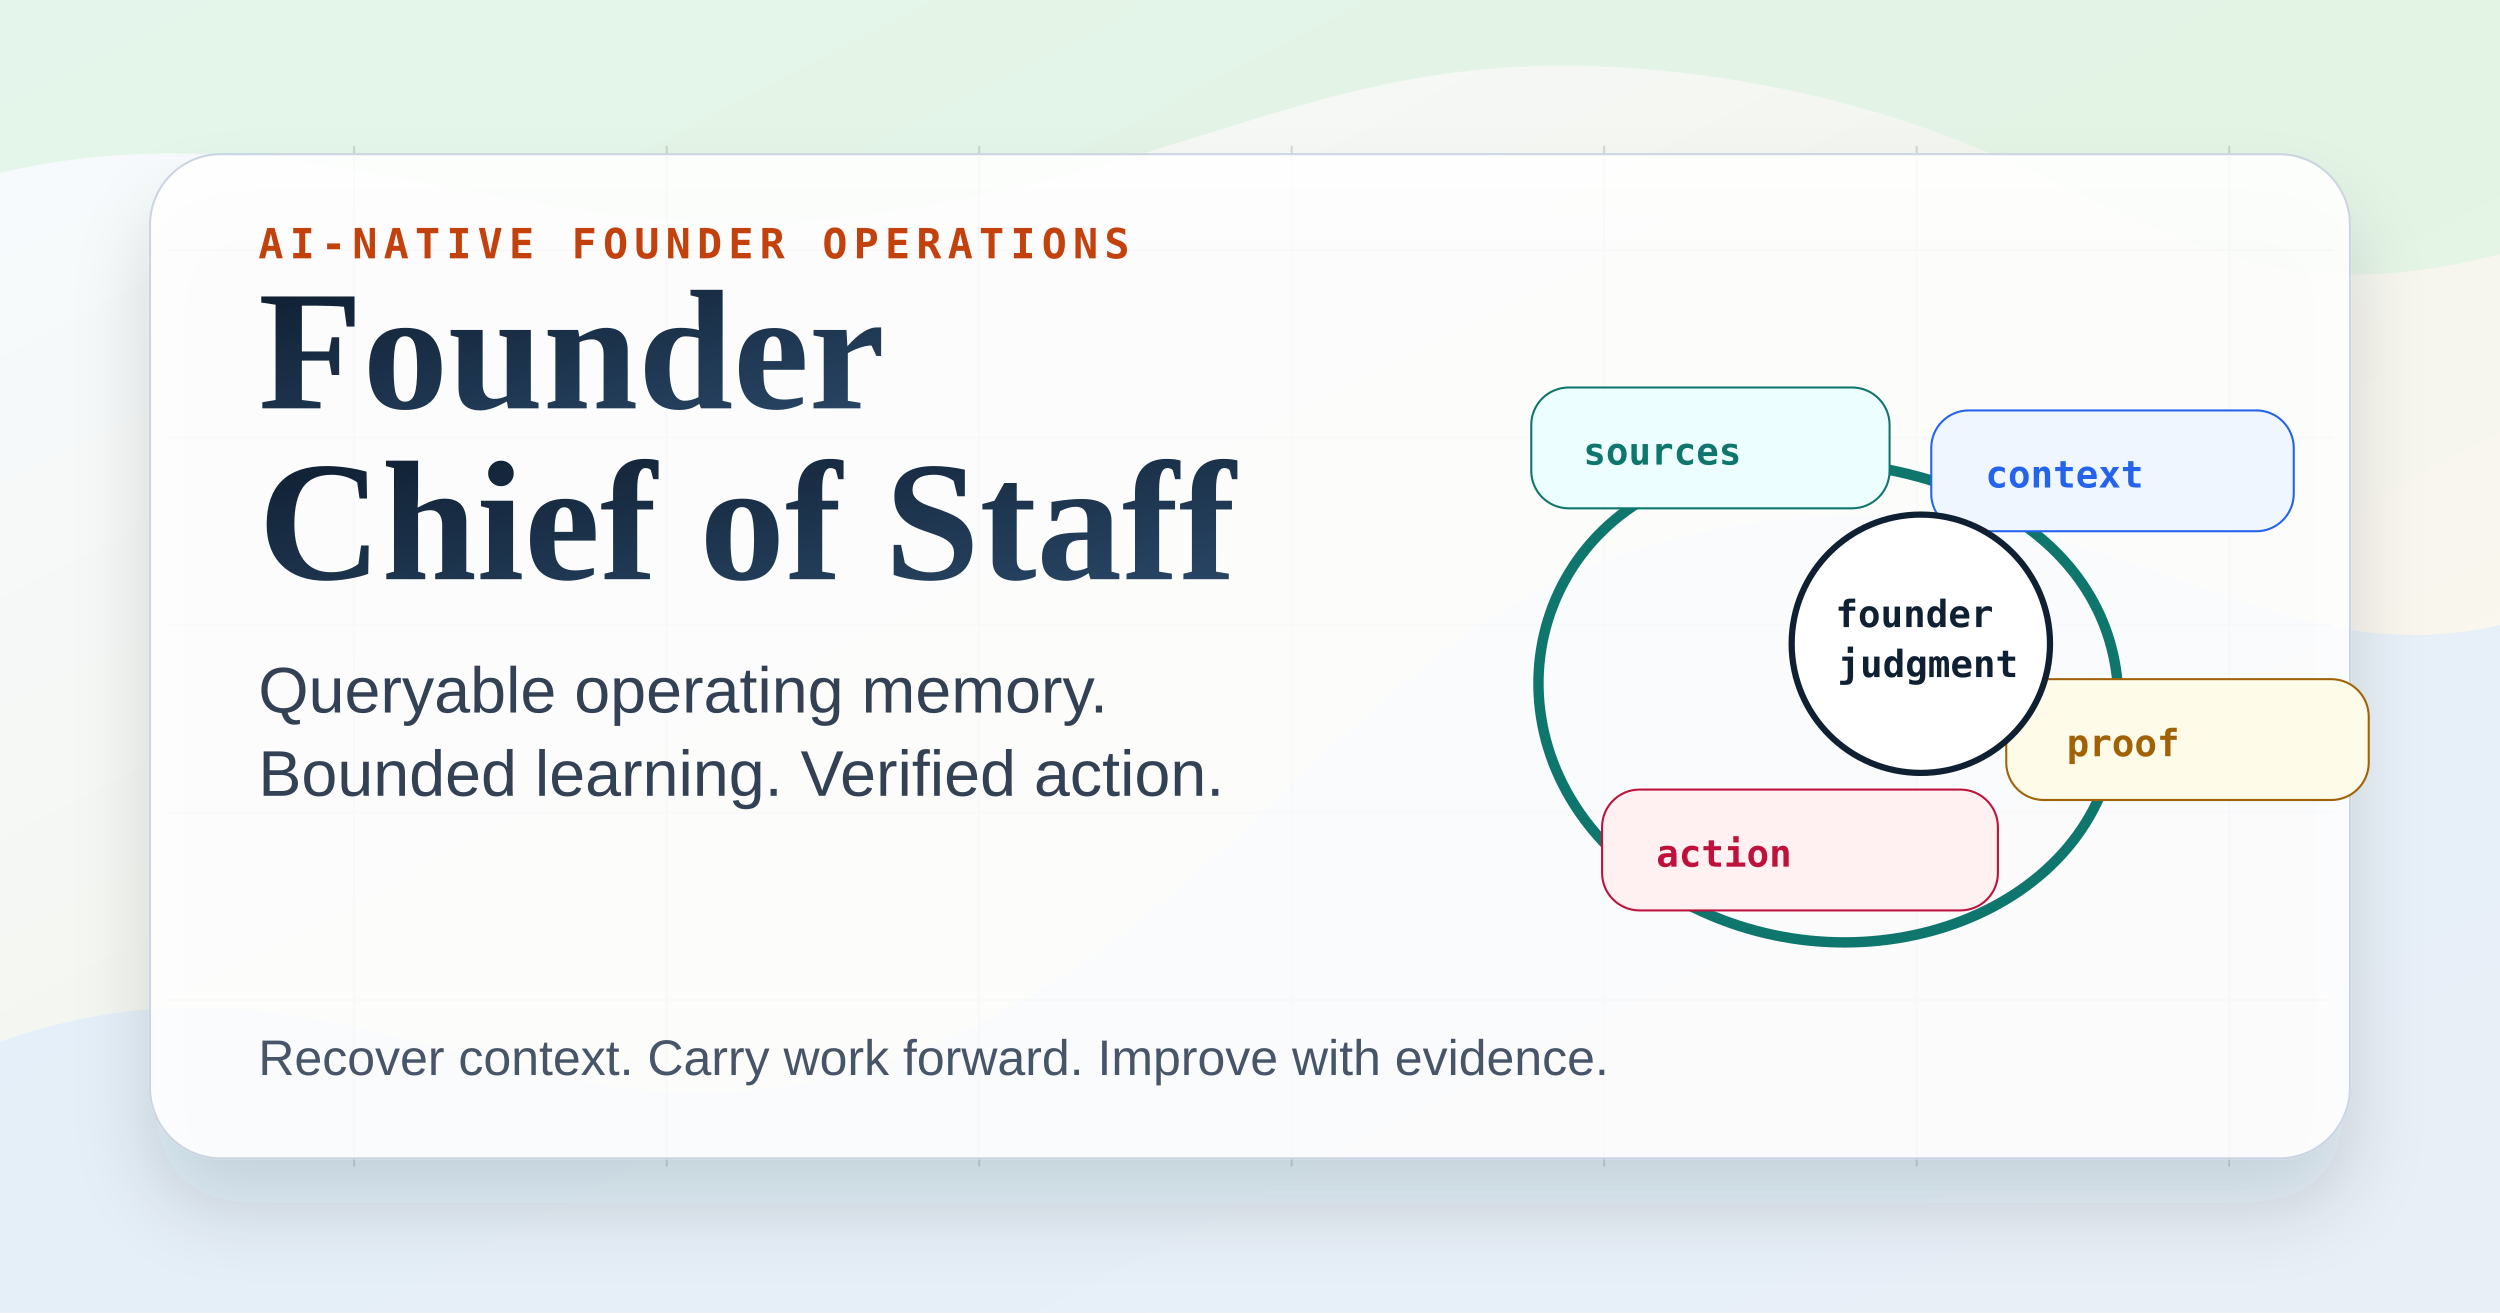
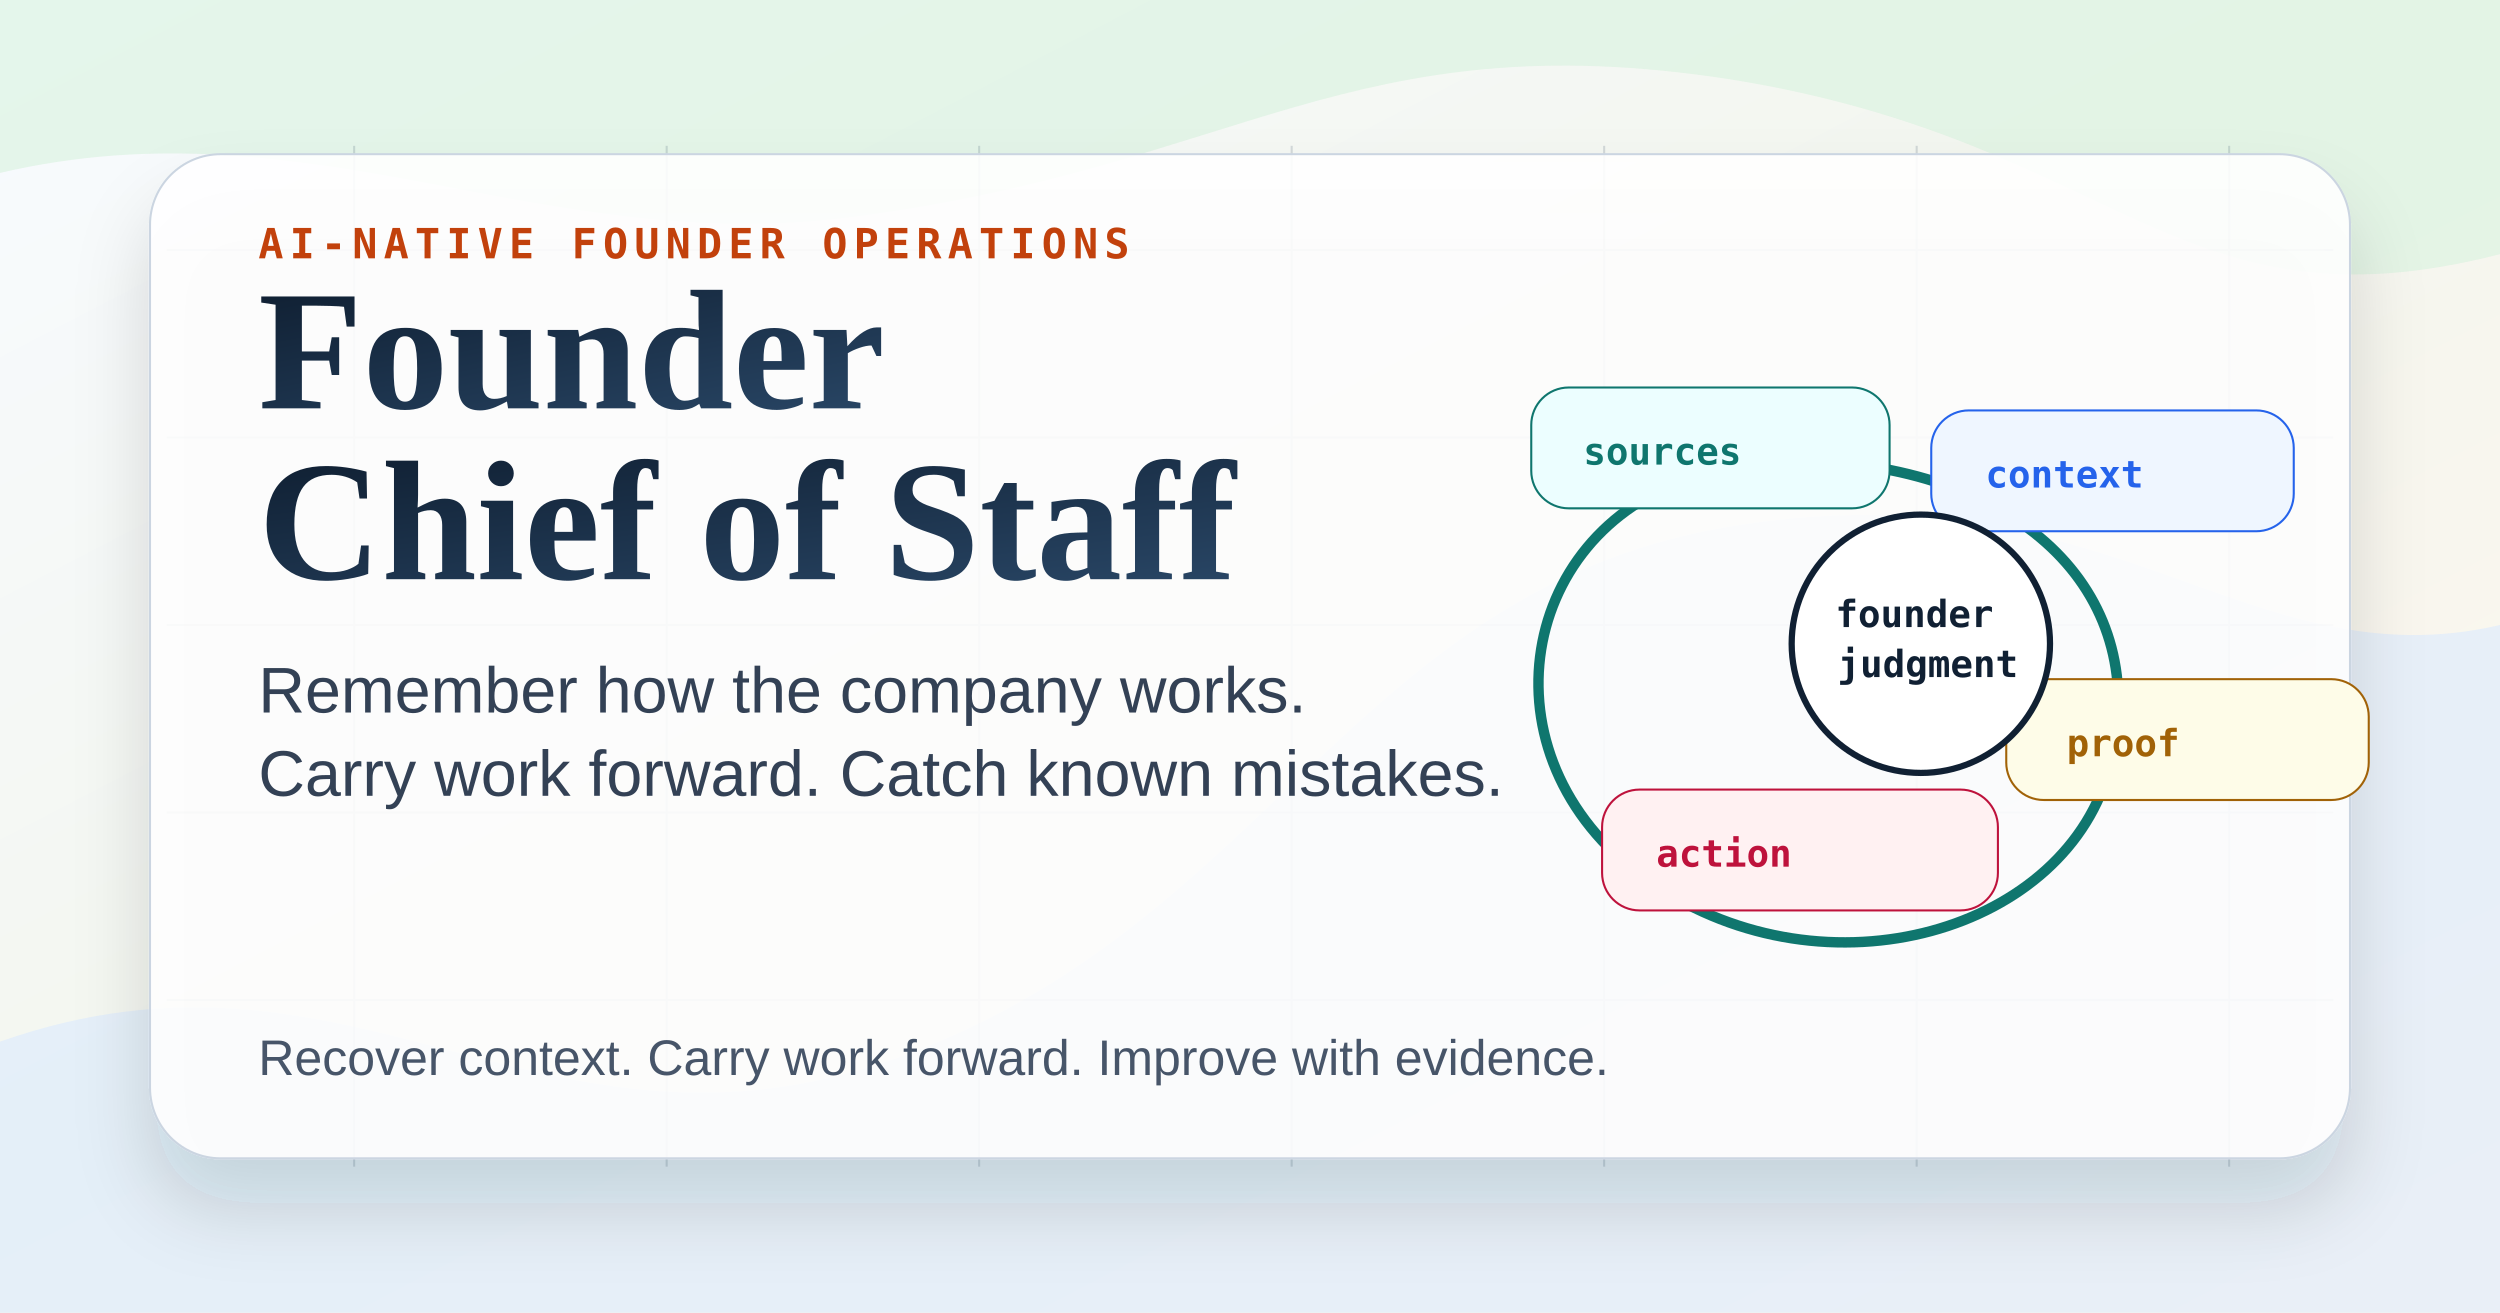
<svg xmlns="http://www.w3.org/2000/svg" width="1200" height="630" viewBox="0 0 1200 630" role="img" aria-labelledby="title desc">
  <defs>
    <linearGradient id="bg" x1="0" x2="1" y1="0" y2="1">
      <stop offset="0" stop-color="#f8fbff" />
      <stop offset="0.46" stop-color="#f3f6ef" />
      <stop offset="1" stop-color="#fff7ed" />
    </linearGradient>
    <linearGradient id="ink" x1="0" x2="1" y1="0" y2="1">
      <stop offset="0" stop-color="#102033" />
      <stop offset="1" stop-color="#284564" />
    </linearGradient>
    <filter id="shadow" x="-20%" y="-20%" width="140%" height="140%">
      <feDropShadow dx="0" dy="24" stdDeviation="18" flood-color="#1f2937" flood-opacity="0.16" />
    </filter>
  </defs>
  <rect width="1200" height="630" fill="url(#bg)" />
  <path d="M0 500 C170 440 260 568 430 508 C610 444 650 280 835 252 C1015 224 1080 328 1200 300 L1200 630 L0 630 Z" fill="#dbeafe" opacity="0.62" />
  <path d="M0 83 C150 48 260 124 410 104 C595 80 648 10 830 38 C1018 68 1044 162 1200 122 L1200 0 L0 0 Z" fill="#d9f2df" opacity="0.64" />
  <g opacity="0.16" stroke="#19324d" stroke-width="1">
    <path d="M80 120 H1120" />
    <path d="M80 210 H1120" />
    <path d="M80 300 H1120" />
    <path d="M80 390 H1120" />
    <path d="M80 480 H1120" />
    <path d="M170 70 V560" />
    <path d="M320 70 V560" />
    <path d="M470 70 V560" />
    <path d="M620 70 V560" />
    <path d="M770 70 V560" />
    <path d="M920 70 V560" />
    <path d="M1070 70 V560" />
  </g>
  <g filter="url(#shadow)">
    <rect x="72" y="74" width="1056" height="482" rx="34" fill="#ffffff" opacity="0.88" />
    <rect x="72" y="74" width="1056" height="482" rx="34" fill="none" stroke="#cbd5e1" />
  </g>
  <g transform="translate(124 124)">
    <text x="0" y="0" fill="#c2410c" font-family="Menlo, Consolas, monospace" font-size="20" font-weight="700" letter-spacing="3">AI-NATIVE FOUNDER OPERATIONS</text>
    <text x="0" y="72" fill="url(#ink)" font-family="Georgia, 'Times New Roman', serif" font-size="82" font-weight="700">Founder</text>
    <text x="0" y="154" fill="url(#ink)" font-family="Georgia, 'Times New Roman', serif" font-size="82" font-weight="700">Chief of Staff</text>
-     <text x="0" y="218" fill="#334155" font-family="Arial, Helvetica, sans-serif" font-size="31">Queryable operating memory.</text>
-     <text x="0" y="258" fill="#334155" font-family="Arial, Helvetica, sans-serif" font-size="31">Bounded learning. Verified action.</text>
+     <text x="0" y="218" fill="#334155" font-family="Arial, Helvetica, sans-serif" font-size="31">Remember how the company works.</text>
+     <text x="0" y="258" fill="#334155" font-family="Arial, Helvetica, sans-serif" font-size="31">Carry work forward. Catch known mistakes.</text>
  </g>
  <g transform="translate(735 141)" font-family="Menlo, Consolas, monospace" font-size="18" font-weight="700">
    <path d="M130 80 C238 83 298 146 278 226 C258 306 142 340 58 283 C-26 226 -8 115 78 88" fill="none" stroke="#0f766e" stroke-width="5" stroke-linecap="round" />
    <path d="M270 214 l27 13 l-27 14 z" fill="#0f766e" />
    <g>
      <rect x="0" y="45" width="172" height="58" rx="18" fill="#ecfeff" stroke="#0f766e" />
      <text x="25" y="82" fill="#0f766e">sources</text>
    </g>
    <g>
      <rect x="192" y="56" width="174" height="58" rx="18" fill="#eff6ff" stroke="#2563eb" />
      <text x="218" y="93" fill="#2563eb">context</text>
    </g>
    <g>
      <rect x="228" y="185" width="174" height="58" rx="18" fill="#fefce8" stroke="#a16207" />
      <text x="257" y="222" fill="#a16207">proof</text>
    </g>
    <g>
      <rect x="34" y="238" width="190" height="58" rx="18" fill="#fff1f2" stroke="#be123c" />
      <text x="60" y="275" fill="#be123c">action</text>
    </g>
    <circle cx="187" cy="168" r="62" fill="#ffffff" stroke="#102033" stroke-width="3" />
    <text x="146" y="160" fill="#102033">founder</text>
    <text x="147" y="184" fill="#102033">judgment</text>
  </g>
  <text x="124" y="516" fill="#475569" font-family="Arial, Helvetica, sans-serif" font-size="24">Recover context. Carry work forward. Improve with evidence.</text>
</svg>
